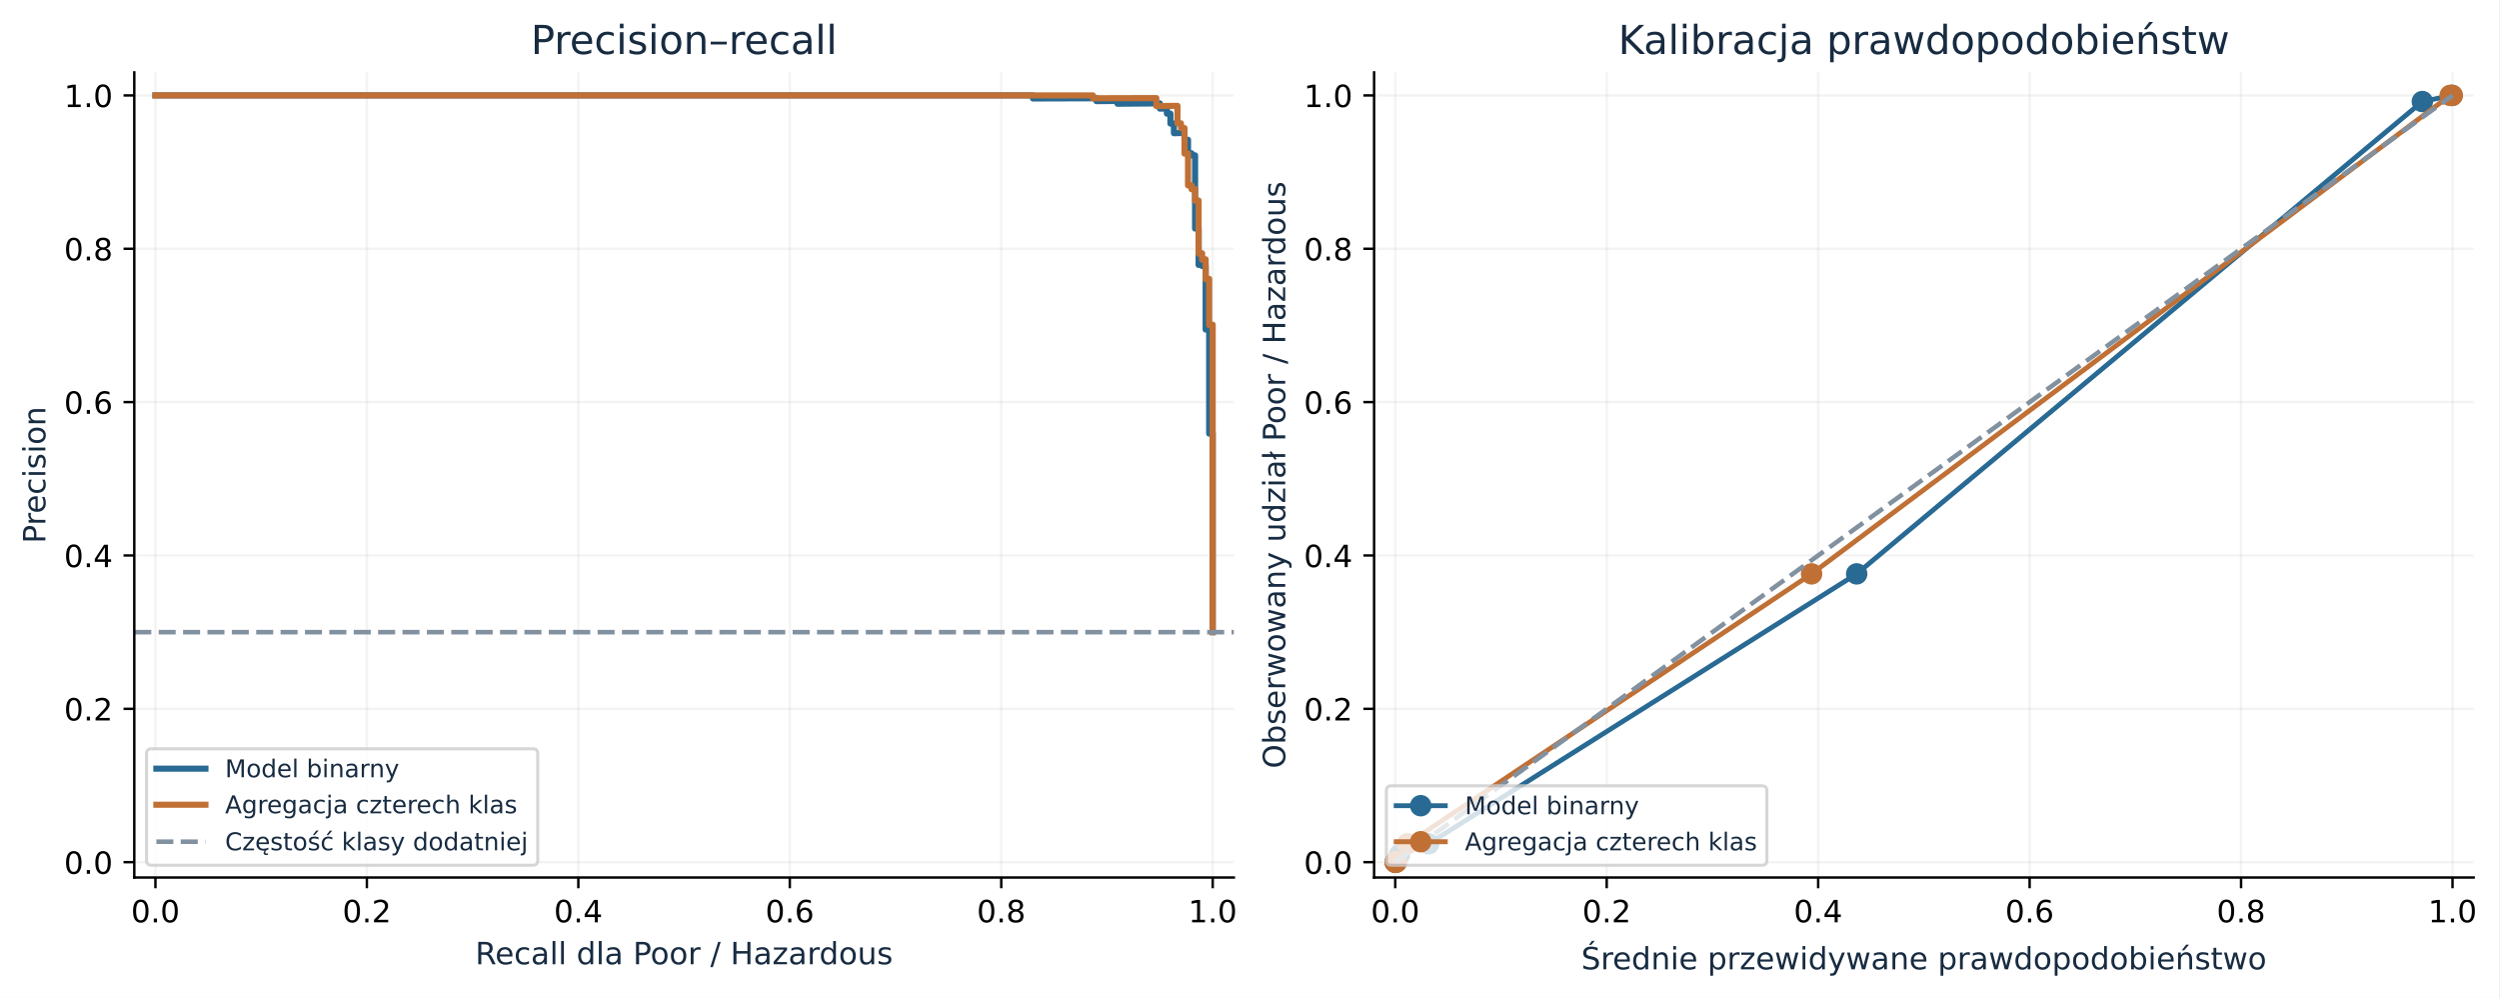
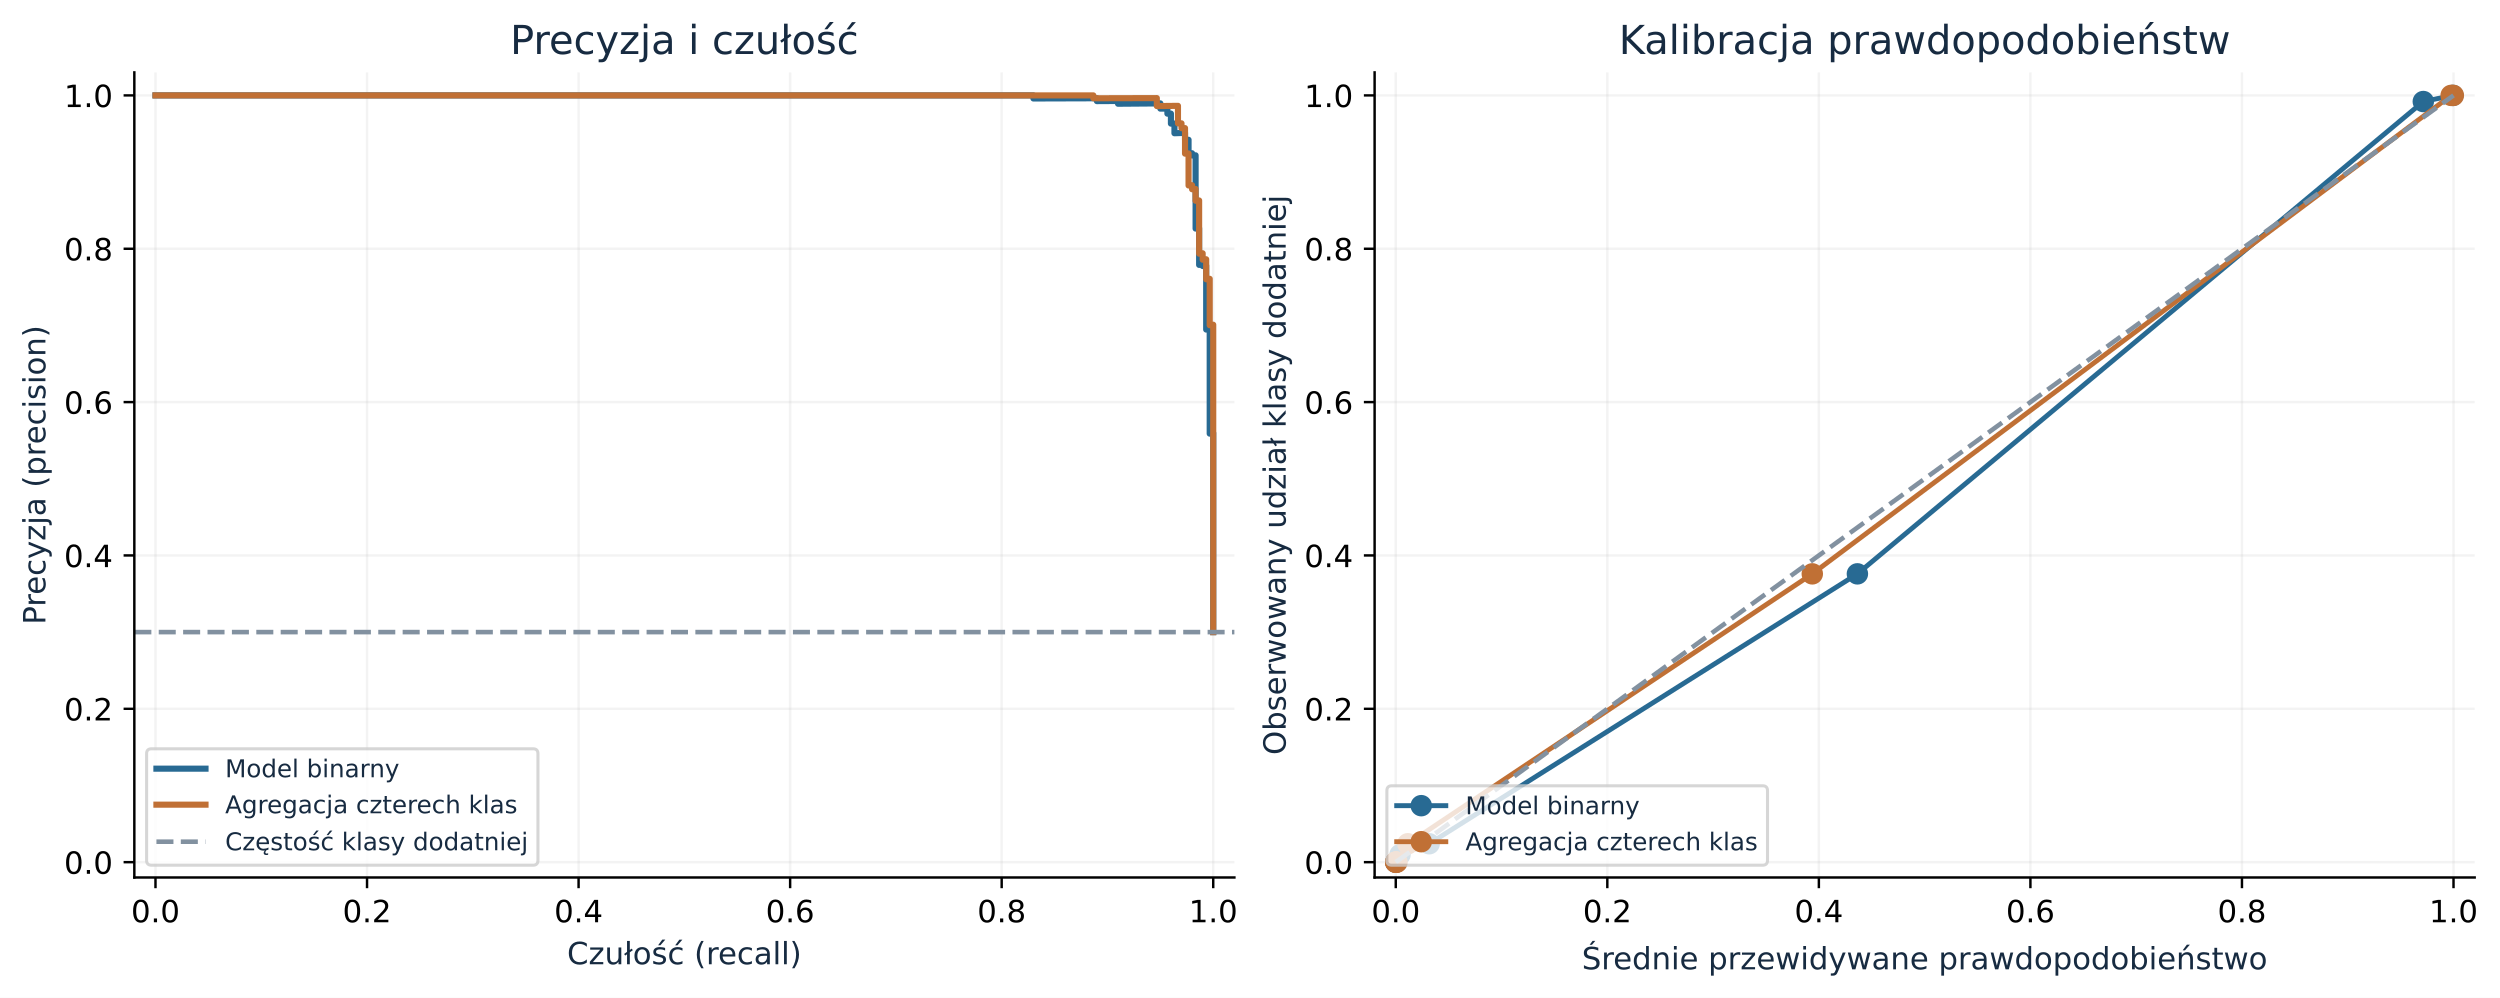
- <svg xmlns="http://www.w3.org/2000/svg" xmlns:xlink="http://www.w3.org/1999/xlink" width="814.773pt" height="325.2pt" viewBox="0 0 814.773 325.2" version="1.1">
+ <svg xmlns="http://www.w3.org/2000/svg" xmlns:xlink="http://www.w3.org/1999/xlink" width="814.8pt" height="325.2pt" viewBox="0 0 814.8 325.2" version="1.1">
  <defs>
    <style type="text/css">*{stroke-linejoin: round; stroke-linecap: butt}</style>
  </defs>
  <g id="figure_1">
    <g id="patch_1">
-       <path d="M 0 325.2 L 814.773 325.2 L 814.773 0 L 0 0 z " style="fill: #ffffff" />
+       <path d="M 0 325.2 L 814.8 325.2 L 814.8 0 L 0 0 z " style="fill: #ffffff" />
    </g>
    <g id="axes_1">
      <g id="patch_2">
-         <path d="M 43.781 285.99 L 402.283 285.99 L 402.283 23.598 L 43.781 23.598 z " style="fill: #ffffff" />
+         <path d="M 43.781 285.99 L 402.311 285.99 L 402.311 23.598 L 43.781 23.598 z " style="fill: #ffffff" />
      </g>
      <g id="matplotlib.axis_1">
        <g id="xtick_1">
          <g id="line2d_1">
-             <path d="M 50.676 285.99 L 50.676 23.598 " clip-path="url(#pbc8a1b3b99)" style="fill: none; stroke: #b0b0b0; stroke-opacity: 0.15; stroke-width: 0.8; stroke-linecap: square" />
+             <path d="M 50.676 285.99 L 50.676 23.598 " clip-path="url(#pfbe9696574)" style="fill: none; stroke: #b0b0b0; stroke-opacity: 0.15; stroke-width: 0.8; stroke-linecap: square" />
          </g>
          <g id="line2d_2">
            <defs>
              <path id="mc331cecd6f" d="M 0 0 L 0 3.5 " style="stroke: #000000; stroke-width: 0.8" />
            </defs>
            <g>
              <use xlink:href="#mc331cecd6f" x="50.676" y="285.99" style="stroke: #000000; stroke-width: 0.8" />
            </g>
          </g>
          <g id="text_1">
-             <text style="font-size: 10px; font-family: 'DejaVu Sans'; text-anchor: middle" x="50.676" y="300.589" transform="rotate(-0 50.67552 300.5886)">0.0</text>
+             <text style="font-size: 10px; font-family: 'DejaVu Sans'; text-anchor: middle" x="50.676" y="300.589" transform="rotate(-0 50.67605 300.5886)">0.0</text>
          </g>
        </g>
        <g id="xtick_2">
          <g id="line2d_3">
-             <path d="M 119.618 285.99 L 119.618 23.598 " clip-path="url(#pbc8a1b3b99)" style="fill: none; stroke: #b0b0b0; stroke-opacity: 0.15; stroke-width: 0.8; stroke-linecap: square" />
+             <path d="M 119.624 285.99 L 119.624 23.598 " clip-path="url(#pfbe9696574)" style="fill: none; stroke: #b0b0b0; stroke-opacity: 0.15; stroke-width: 0.8; stroke-linecap: square" />
          </g>
          <g id="line2d_4">
            <g>
-               <use xlink:href="#mc331cecd6f" x="119.618" y="285.99" style="stroke: #000000; stroke-width: 0.8" />
+               <use xlink:href="#mc331cecd6f" x="119.624" y="285.99" style="stroke: #000000; stroke-width: 0.8" />
            </g>
          </g>
          <g id="text_2">
-             <text style="font-size: 10px; font-family: 'DejaVu Sans'; text-anchor: middle" x="119.618" y="300.589" transform="rotate(-0 119.6183 300.5886)">0.2</text>
+             <text style="font-size: 10px; font-family: 'DejaVu Sans'; text-anchor: middle" x="119.624" y="300.589" transform="rotate(-0 119.6241 300.5886)">0.2</text>
          </g>
        </g>
        <g id="xtick_3">
          <g id="line2d_5">
-             <path d="M 188.561 285.99 L 188.561 23.598 " clip-path="url(#pbc8a1b3b99)" style="fill: none; stroke: #b0b0b0; stroke-opacity: 0.15; stroke-width: 0.8; stroke-linecap: square" />
+             <path d="M 188.572 285.99 L 188.572 23.598 " clip-path="url(#pfbe9696574)" style="fill: none; stroke: #b0b0b0; stroke-opacity: 0.15; stroke-width: 0.8; stroke-linecap: square" />
          </g>
          <g id="line2d_6">
            <g>
-               <use xlink:href="#mc331cecd6f" x="188.561" y="285.99" style="stroke: #000000; stroke-width: 0.8" />
+               <use xlink:href="#mc331cecd6f" x="188.572" y="285.99" style="stroke: #000000; stroke-width: 0.8" />
            </g>
          </g>
          <g id="text_3">
-             <text style="font-size: 10px; font-family: 'DejaVu Sans'; text-anchor: middle" x="188.561" y="300.589" transform="rotate(-0 188.561 300.5886)">0.4</text>
+             <text style="font-size: 10px; font-family: 'DejaVu Sans'; text-anchor: middle" x="188.572" y="300.589" transform="rotate(-0 188.5721 300.5886)">0.4</text>
          </g>
        </g>
        <g id="xtick_4">
          <g id="line2d_7">
-             <path d="M 257.504 285.99 L 257.504 23.598 " clip-path="url(#pbc8a1b3b99)" style="fill: none; stroke: #b0b0b0; stroke-opacity: 0.15; stroke-width: 0.8; stroke-linecap: square" />
+             <path d="M 257.52 285.99 L 257.52 23.598 " clip-path="url(#pfbe9696574)" style="fill: none; stroke: #b0b0b0; stroke-opacity: 0.15; stroke-width: 0.8; stroke-linecap: square" />
          </g>
          <g id="line2d_8">
            <g>
-               <use xlink:href="#mc331cecd6f" x="257.504" y="285.99" style="stroke: #000000; stroke-width: 0.8" />
+               <use xlink:href="#mc331cecd6f" x="257.52" y="285.99" style="stroke: #000000; stroke-width: 0.8" />
            </g>
          </g>
          <g id="text_4">
-             <text style="font-size: 10px; font-family: 'DejaVu Sans'; text-anchor: middle" x="257.504" y="300.589" transform="rotate(-0 257.5037 300.5886)">0.6</text>
+             <text style="font-size: 10px; font-family: 'DejaVu Sans'; text-anchor: middle" x="257.52" y="300.589" transform="rotate(-0 257.5201 300.5886)">0.6</text>
          </g>
        </g>
        <g id="xtick_5">
          <g id="line2d_9">
-             <path d="M 326.446 285.99 L 326.446 23.598 " clip-path="url(#pbc8a1b3b99)" style="fill: none; stroke: #b0b0b0; stroke-opacity: 0.15; stroke-width: 0.8; stroke-linecap: square" />
+             <path d="M 326.468 285.99 L 326.468 23.598 " clip-path="url(#pfbe9696574)" style="fill: none; stroke: #b0b0b0; stroke-opacity: 0.15; stroke-width: 0.8; stroke-linecap: square" />
          </g>
          <g id="line2d_10">
            <g>
-               <use xlink:href="#mc331cecd6f" x="326.446" y="285.99" style="stroke: #000000; stroke-width: 0.8" />
+               <use xlink:href="#mc331cecd6f" x="326.468" y="285.99" style="stroke: #000000; stroke-width: 0.8" />
            </g>
          </g>
          <g id="text_5">
-             <text style="font-size: 10px; font-family: 'DejaVu Sans'; text-anchor: middle" x="326.446" y="300.589" transform="rotate(-0 326.4465 300.5886)">0.8</text>
+             <text style="font-size: 10px; font-family: 'DejaVu Sans'; text-anchor: middle" x="326.468" y="300.589" transform="rotate(-0 326.4682 300.5886)">0.8</text>
          </g>
        </g>
        <g id="xtick_6">
          <g id="line2d_11">
-             <path d="M 395.389 285.99 L 395.389 23.598 " clip-path="url(#pbc8a1b3b99)" style="fill: none; stroke: #b0b0b0; stroke-opacity: 0.15; stroke-width: 0.8; stroke-linecap: square" />
+             <path d="M 395.416 285.99 L 395.416 23.598 " clip-path="url(#pfbe9696574)" style="fill: none; stroke: #b0b0b0; stroke-opacity: 0.15; stroke-width: 0.8; stroke-linecap: square" />
          </g>
          <g id="line2d_12">
            <g>
-               <use xlink:href="#mc331cecd6f" x="395.389" y="285.99" style="stroke: #000000; stroke-width: 0.8" />
+               <use xlink:href="#mc331cecd6f" x="395.416" y="285.99" style="stroke: #000000; stroke-width: 0.8" />
            </g>
          </g>
          <g id="text_6">
-             <text style="font-size: 10px; font-family: 'DejaVu Sans'; text-anchor: middle" x="395.389" y="300.589" transform="rotate(-0 395.3892 300.5886)">1.0</text>
+             <text style="font-size: 10px; font-family: 'DejaVu Sans'; text-anchor: middle" x="395.416" y="300.589" transform="rotate(-0 395.4162 300.5886)">1.0</text>
          </g>
        </g>
        <g id="text_7">
-           <text style="font-size: 10px; font-family: 'DejaVu Sans'; text-anchor: middle; fill: #172b41" x="223.032" y="314.267" transform="rotate(-0 223.0324 314.2667)">Recall dla Poor / Hazardous</text>
+           <text style="font-size: 10px; font-family: 'DejaVu Sans'; text-anchor: middle; fill: #172b41" x="223.046" y="314.267" transform="rotate(-0 223.0461 314.2667)">Czułość (recall)</text>
        </g>
      </g>
      <g id="matplotlib.axis_2">
        <g id="ytick_1">
          <g id="line2d_13">
-             <path d="M 43.781 280.992 L 402.283 280.992 " clip-path="url(#pbc8a1b3b99)" style="fill: none; stroke: #b0b0b0; stroke-opacity: 0.15; stroke-width: 0.8; stroke-linecap: square" />
+             <path d="M 43.781 280.992 L 402.311 280.992 " clip-path="url(#pfbe9696574)" style="fill: none; stroke: #b0b0b0; stroke-opacity: 0.15; stroke-width: 0.8; stroke-linecap: square" />
          </g>
          <g id="line2d_14">
            <defs>
              <path id="m71f53e9055" d="M 0 0 L -3.5 0 " style="stroke: #000000; stroke-width: 0.8" />
            </defs>
            <g>
              <use xlink:href="#m71f53e9055" x="43.781" y="280.992" style="stroke: #000000; stroke-width: 0.8" />
            </g>
          </g>
          <g id="text_8">
            <text style="font-size: 10px; font-family: 'DejaVu Sans'; text-anchor: end" x="36.781" y="284.791" transform="rotate(-0 36.78125 284.7914)">0.0</text>
          </g>
        </g>
        <g id="ytick_2">
          <g id="line2d_15">
-             <path d="M 43.781 231.013 L 402.283 231.013 " clip-path="url(#pbc8a1b3b99)" style="fill: none; stroke: #b0b0b0; stroke-opacity: 0.15; stroke-width: 0.8; stroke-linecap: square" />
+             <path d="M 43.781 231.013 L 402.311 231.013 " clip-path="url(#pfbe9696574)" style="fill: none; stroke: #b0b0b0; stroke-opacity: 0.15; stroke-width: 0.8; stroke-linecap: square" />
          </g>
          <g id="line2d_16">
            <g>
              <use xlink:href="#m71f53e9055" x="43.781" y="231.013" style="stroke: #000000; stroke-width: 0.8" />
            </g>
          </g>
          <g id="text_9">
            <text style="font-size: 10px; font-family: 'DejaVu Sans'; text-anchor: end" x="36.781" y="234.812" transform="rotate(-0 36.78125 234.812)">0.2</text>
          </g>
        </g>
        <g id="ytick_3">
          <g id="line2d_17">
-             <path d="M 43.781 181.033 L 402.283 181.033 " clip-path="url(#pbc8a1b3b99)" style="fill: none; stroke: #b0b0b0; stroke-opacity: 0.15; stroke-width: 0.8; stroke-linecap: square" />
+             <path d="M 43.781 181.033 L 402.311 181.033 " clip-path="url(#pfbe9696574)" style="fill: none; stroke: #b0b0b0; stroke-opacity: 0.15; stroke-width: 0.8; stroke-linecap: square" />
          </g>
          <g id="line2d_18">
            <g>
              <use xlink:href="#m71f53e9055" x="43.781" y="181.033" style="stroke: #000000; stroke-width: 0.8" />
            </g>
          </g>
          <g id="text_10">
            <text style="font-size: 10px; font-family: 'DejaVu Sans'; text-anchor: end" x="36.781" y="184.832" transform="rotate(-0 36.78125 184.8325)">0.4</text>
          </g>
        </g>
        <g id="ytick_4">
          <g id="line2d_19">
-             <path d="M 43.781 131.054 L 402.283 131.054 " clip-path="url(#pbc8a1b3b99)" style="fill: none; stroke: #b0b0b0; stroke-opacity: 0.15; stroke-width: 0.8; stroke-linecap: square" />
+             <path d="M 43.781 131.054 L 402.311 131.054 " clip-path="url(#pfbe9696574)" style="fill: none; stroke: #b0b0b0; stroke-opacity: 0.15; stroke-width: 0.8; stroke-linecap: square" />
          </g>
          <g id="line2d_20">
            <g>
              <use xlink:href="#m71f53e9055" x="43.781" y="131.054" style="stroke: #000000; stroke-width: 0.8" />
            </g>
          </g>
          <g id="text_11">
            <text style="font-size: 10px; font-family: 'DejaVu Sans'; text-anchor: end" x="36.781" y="134.853" transform="rotate(-0 36.78125 134.853)">0.6</text>
          </g>
        </g>
        <g id="ytick_5">
          <g id="line2d_21">
-             <path d="M 43.781 81.074 L 402.283 81.074 " clip-path="url(#pbc8a1b3b99)" style="fill: none; stroke: #b0b0b0; stroke-opacity: 0.15; stroke-width: 0.8; stroke-linecap: square" />
+             <path d="M 43.781 81.074 L 402.311 81.074 " clip-path="url(#pfbe9696574)" style="fill: none; stroke: #b0b0b0; stroke-opacity: 0.15; stroke-width: 0.8; stroke-linecap: square" />
          </g>
          <g id="line2d_22">
            <g>
              <use xlink:href="#m71f53e9055" x="43.781" y="81.074" style="stroke: #000000; stroke-width: 0.8" />
            </g>
          </g>
          <g id="text_12">
            <text style="font-size: 10px; font-family: 'DejaVu Sans'; text-anchor: end" x="36.781" y="84.874" transform="rotate(-0 36.78125 84.87357)">0.8</text>
          </g>
        </g>
        <g id="ytick_6">
          <g id="line2d_23">
-             <path d="M 43.781 31.095 L 402.283 31.095 " clip-path="url(#pbc8a1b3b99)" style="fill: none; stroke: #b0b0b0; stroke-opacity: 0.15; stroke-width: 0.8; stroke-linecap: square" />
+             <path d="M 43.781 31.095 L 402.311 31.095 " clip-path="url(#pfbe9696574)" style="fill: none; stroke: #b0b0b0; stroke-opacity: 0.15; stroke-width: 0.8; stroke-linecap: square" />
          </g>
          <g id="line2d_24">
            <g>
              <use xlink:href="#m71f53e9055" x="43.781" y="31.095" style="stroke: #000000; stroke-width: 0.8" />
            </g>
          </g>
          <g id="text_13">
            <text style="font-size: 10px; font-family: 'DejaVu Sans'; text-anchor: end" x="36.781" y="34.894" transform="rotate(-0 36.78125 34.89411)">1.0</text>
          </g>
        </g>
        <g id="text_14">
-           <text style="font-size: 10px; font-family: 'DejaVu Sans'; text-anchor: middle; fill: #172b41" x="14.798" y="154.794" transform="rotate(-90 14.79844 154.7941)">Precision</text>
+           <text style="font-size: 10px; font-family: 'DejaVu Sans'; text-anchor: middle; fill: #172b41" x="14.798" y="154.794" transform="rotate(-90 14.79844 154.7941)">Precyzja (precision)</text>
        </g>
      </g>
      <g id="line2d_25">
-         <path d="M 395.389 206.023 L 395.389 141.124 L 394.24 141.33 L 394.24 107.226 L 393.091 107.404 L 393.091 86.555 L 391.942 86.7 L 391.942 86.19 L 390.793 86.335 L 390.793 74.373 L 389.644 74.494 L 389.644 50.618 L 388.495 50.679 L 388.495 49.955 L 387.346 50.015 L 387.346 45.558 L 386.197 45.605 L 386.197 43.305 L 382.75 43.425 L 382.75 40.258 L 381.601 40.288 L 381.601 37.025 L 380.452 37.045 L 380.452 35.374 L 378.154 35.403 L 378.154 33.698 L 364.365 33.811 L 364.365 32.912 L 357.471 32.953 L 357.471 32.027 L 336.788 32.094 L 336.788 31.095 L 50.676 31.095 L 50.676 31.095 " clip-path="url(#pbc8a1b3b99)" style="fill: none; stroke: #286a93; stroke-width: 2; stroke-linecap: square" />
+         <path d="M 395.416 206.023 L 395.416 141.124 L 394.267 141.33 L 394.267 107.226 L 393.118 107.404 L 393.118 86.555 L 391.969 86.7 L 391.969 86.19 L 390.82 86.335 L 390.82 74.373 L 389.671 74.494 L 389.671 50.618 L 388.521 50.679 L 388.521 49.955 L 387.372 50.015 L 387.372 45.558 L 386.223 45.605 L 386.223 43.305 L 382.776 43.425 L 382.776 40.258 L 381.627 40.288 L 381.627 37.025 L 380.477 37.045 L 380.477 35.374 L 378.179 35.403 L 378.179 33.698 L 364.39 33.811 L 364.39 32.912 L 357.495 32.953 L 357.495 32.027 L 336.81 32.094 L 336.81 31.095 L 50.676 31.095 L 50.676 31.095 " clip-path="url(#pfbe9696574)" style="fill: none; stroke: #286a93; stroke-width: 2; stroke-linecap: square" />
      </g>
      <g id="line2d_26">
-         <path d="M 395.389 206.023 L 395.389 105.831 L 394.24 106.006 L 394.24 90.867 L 393.091 91.019 L 393.091 84.503 L 391.942 84.644 L 391.942 82.544 L 390.793 82.682 L 390.793 65.337 L 389.644 65.438 L 389.644 61.588 L 388.495 61.679 L 388.495 60.362 L 387.346 60.45 L 387.346 50.015 L 386.197 50.074 L 386.197 41.746 L 385.048 41.781 L 385.048 40.197 L 383.899 40.227 L 383.899 34.495 L 377.004 34.566 L 377.004 31.972 L 356.322 32.031 L 356.322 31.095 L 50.676 31.095 L 50.676 31.095 " clip-path="url(#pbc8a1b3b99)" style="fill: none; stroke: #c07035; stroke-width: 2; stroke-linecap: square" />
+         <path d="M 395.416 206.023 L 395.416 105.831 L 394.267 106.006 L 394.267 90.867 L 393.118 91.019 L 393.118 84.503 L 391.969 84.644 L 391.969 82.544 L 390.82 82.682 L 390.82 65.337 L 389.671 65.438 L 389.671 61.588 L 388.521 61.679 L 388.521 60.362 L 387.372 60.45 L 387.372 50.015 L 386.223 50.074 L 386.223 41.746 L 385.074 41.781 L 385.074 40.197 L 383.925 40.227 L 383.925 34.495 L 377.03 34.566 L 377.03 31.972 L 356.346 32.031 L 356.346 31.095 L 50.676 31.095 L 50.676 31.095 " clip-path="url(#pfbe9696574)" style="fill: none; stroke: #c07035; stroke-width: 2; stroke-linecap: square" />
      </g>
      <g id="line2d_27">
-         <path d="M 43.781 206.023 L 402.283 206.023 " clip-path="url(#pbc8a1b3b99)" style="fill: none; stroke-dasharray: 5.55,2.4; stroke-dashoffset: 0; stroke: #8291a0; stroke-width: 1.5" />
+         <path d="M 43.781 206.023 L 402.311 206.023 " clip-path="url(#pfbe9696574)" style="fill: none; stroke-dasharray: 5.55,2.4; stroke-dashoffset: 0; stroke: #8291a0; stroke-width: 1.5" />
      </g>
      <g id="patch_3">
        <path d="M 43.781 285.99 L 43.781 23.598 " style="fill: none; stroke: #000000; stroke-width: 0.8; stroke-linejoin: miter; stroke-linecap: square" />
      </g>
      <g id="patch_4">
-         <path d="M 43.781 285.99 L 402.283 285.99 " style="fill: none; stroke: #000000; stroke-width: 0.8; stroke-linejoin: miter; stroke-linecap: square" />
+         <path d="M 43.781 285.99 L 402.311 285.99 " style="fill: none; stroke: #000000; stroke-width: 0.8; stroke-linejoin: miter; stroke-linecap: square" />
      </g>
      <g id="text_15">
-         <text style="font-size: 13px; font-family: 'DejaVu Sans'; text-anchor: middle; fill: #172b41" x="223.032" y="17.598" transform="rotate(-0 223.0324 17.59797)">Precision–recall</text>
+         <text style="font-size: 13px; font-family: 'DejaVu Sans'; text-anchor: middle; fill: #172b41" x="223.046" y="17.598" transform="rotate(-0 223.0461 17.59797)">Precyzja i czułość</text>
      </g>
      <g id="legend_1">
        <g id="patch_5">
          <path d="M 49.381 281.99 L 173.727 281.99 Q 175.327 281.99 175.327 280.39 L 175.327 245.643 Q 175.327 244.043 173.727 244.043 L 49.381 244.043 Q 47.781 244.043 47.781 245.643 L 47.781 280.39 Q 47.781 281.99 49.381 281.99 z " style="fill: #ffffff; opacity: 0.8; stroke: #cccccc; stroke-linejoin: miter" />
        </g>
        <g id="line2d_28">
          <path d="M 50.981 250.521 L 58.981 250.521 L 66.981 250.521 " style="fill: none; stroke: #286a93; stroke-width: 2; stroke-linecap: square" />
        </g>
        <g id="text_16">
          <text style="font-size: 8px; font-family: 'DejaVu Sans'; text-anchor: start; fill: #172b41" x="73.381" y="253.321" transform="rotate(-0 73.38125 253.3214)">Model binarny</text>
        </g>
        <g id="line2d_29">
          <path d="M 50.981 262.264 L 58.981 262.264 L 66.981 262.264 " style="fill: none; stroke: #c07035; stroke-width: 2; stroke-linecap: square" />
        </g>
        <g id="text_17">
          <text style="font-size: 8px; font-family: 'DejaVu Sans'; text-anchor: start; fill: #172b41" x="73.381" y="265.064" transform="rotate(-0 73.38125 265.0639)">Agregacja czterech klas</text>
        </g>
        <g id="line2d_30">
          <path d="M 50.981 274.326 L 58.981 274.326 L 66.981 274.326 " style="fill: none; stroke-dasharray: 5.55,2.4; stroke-dashoffset: 0; stroke: #8291a0; stroke-width: 1.5" />
        </g>
        <g id="text_18">
          <text style="font-size: 8px; font-family: 'DejaVu Sans'; text-anchor: start; fill: #172b41" x="73.381" y="277.126" transform="rotate(-0 73.38125 277.1264)">Częstość klasy dodatniej</text>
        </g>
      </g>
    </g>
    <g id="axes_2">
      <g id="patch_6">
-         <path d="M 448.013 285.99 L 806.515 285.99 L 806.515 23.598 L 448.013 23.598 z " style="fill: #ffffff" />
+         <path d="M 448.013 285.99 L 806.543 285.99 L 806.543 23.598 L 448.013 23.598 z " style="fill: #ffffff" />
      </g>
      <g id="matplotlib.axis_3">
        <g id="xtick_7">
          <g id="line2d_31">
-             <path d="M 454.907 285.99 L 454.907 23.598 " clip-path="url(#p39a7303593)" style="fill: none; stroke: #b0b0b0; stroke-opacity: 0.15; stroke-width: 0.8; stroke-linecap: square" />
+             <path d="M 454.908 285.99 L 454.908 23.598 " clip-path="url(#p4b2fb89b44)" style="fill: none; stroke: #b0b0b0; stroke-opacity: 0.15; stroke-width: 0.8; stroke-linecap: square" />
          </g>
          <g id="line2d_32">
            <g>
-               <use xlink:href="#mc331cecd6f" x="454.907" y="285.99" style="stroke: #000000; stroke-width: 0.8" />
+               <use xlink:href="#mc331cecd6f" x="454.908" y="285.99" style="stroke: #000000; stroke-width: 0.8" />
            </g>
          </g>
          <g id="text_19">
-             <text style="font-size: 10px; font-family: 'DejaVu Sans'; text-anchor: middle" x="454.907" y="300.589" transform="rotate(-0 454.9073 300.5886)">0.0</text>
+             <text style="font-size: 10px; font-family: 'DejaVu Sans'; text-anchor: middle" x="454.908" y="300.589" transform="rotate(-0 454.9078 300.5886)">0.0</text>
          </g>
        </g>
        <g id="xtick_8">
          <g id="line2d_33">
-             <path d="M 523.85 285.99 L 523.85 23.598 " clip-path="url(#p39a7303593)" style="fill: none; stroke: #b0b0b0; stroke-opacity: 0.15; stroke-width: 0.8; stroke-linecap: square" />
+             <path d="M 523.856 285.99 L 523.856 23.598 " clip-path="url(#p4b2fb89b44)" style="fill: none; stroke: #b0b0b0; stroke-opacity: 0.15; stroke-width: 0.8; stroke-linecap: square" />
          </g>
          <g id="line2d_34">
            <g>
-               <use xlink:href="#mc331cecd6f" x="523.85" y="285.99" style="stroke: #000000; stroke-width: 0.8" />
+               <use xlink:href="#mc331cecd6f" x="523.856" y="285.99" style="stroke: #000000; stroke-width: 0.8" />
            </g>
          </g>
          <g id="text_20">
-             <text style="font-size: 10px; font-family: 'DejaVu Sans'; text-anchor: middle" x="523.85" y="300.589" transform="rotate(-0 523.85 300.5886)">0.2</text>
+             <text style="font-size: 10px; font-family: 'DejaVu Sans'; text-anchor: middle" x="523.856" y="300.589" transform="rotate(-0 523.8558 300.5886)">0.2</text>
          </g>
        </g>
        <g id="xtick_9">
          <g id="line2d_35">
-             <path d="M 592.793 285.99 L 592.793 23.598 " clip-path="url(#p39a7303593)" style="fill: none; stroke: #b0b0b0; stroke-opacity: 0.15; stroke-width: 0.8; stroke-linecap: square" />
+             <path d="M 592.804 285.99 L 592.804 23.598 " clip-path="url(#p4b2fb89b44)" style="fill: none; stroke: #b0b0b0; stroke-opacity: 0.15; stroke-width: 0.8; stroke-linecap: square" />
          </g>
          <g id="line2d_36">
            <g>
-               <use xlink:href="#mc331cecd6f" x="592.793" y="285.99" style="stroke: #000000; stroke-width: 0.8" />
+               <use xlink:href="#mc331cecd6f" x="592.804" y="285.99" style="stroke: #000000; stroke-width: 0.8" />
            </g>
          </g>
          <g id="text_21">
-             <text style="font-size: 10px; font-family: 'DejaVu Sans'; text-anchor: middle" x="592.793" y="300.589" transform="rotate(-0 592.7927 300.5886)">0.4</text>
+             <text style="font-size: 10px; font-family: 'DejaVu Sans'; text-anchor: middle" x="592.804" y="300.589" transform="rotate(-0 592.8039 300.5886)">0.4</text>
          </g>
        </g>
        <g id="xtick_10">
          <g id="line2d_37">
-             <path d="M 661.735 285.99 L 661.735 23.598 " clip-path="url(#p39a7303593)" style="fill: none; stroke: #b0b0b0; stroke-opacity: 0.15; stroke-width: 0.8; stroke-linecap: square" />
+             <path d="M 661.752 285.99 L 661.752 23.598 " clip-path="url(#p4b2fb89b44)" style="fill: none; stroke: #b0b0b0; stroke-opacity: 0.15; stroke-width: 0.8; stroke-linecap: square" />
          </g>
          <g id="line2d_38">
            <g>
-               <use xlink:href="#mc331cecd6f" x="661.735" y="285.99" style="stroke: #000000; stroke-width: 0.8" />
+               <use xlink:href="#mc331cecd6f" x="661.752" y="285.99" style="stroke: #000000; stroke-width: 0.8" />
            </g>
          </g>
          <g id="text_22">
-             <text style="font-size: 10px; font-family: 'DejaVu Sans'; text-anchor: middle" x="661.735" y="300.589" transform="rotate(-0 661.7355 300.5886)">0.6</text>
+             <text style="font-size: 10px; font-family: 'DejaVu Sans'; text-anchor: middle" x="661.752" y="300.589" transform="rotate(-0 661.7519 300.5886)">0.6</text>
          </g>
        </g>
        <g id="xtick_11">
          <g id="line2d_39">
-             <path d="M 730.678 285.99 L 730.678 23.598 " clip-path="url(#p39a7303593)" style="fill: none; stroke: #b0b0b0; stroke-opacity: 0.15; stroke-width: 0.8; stroke-linecap: square" />
+             <path d="M 730.7 285.99 L 730.7 23.598 " clip-path="url(#p4b2fb89b44)" style="fill: none; stroke: #b0b0b0; stroke-opacity: 0.15; stroke-width: 0.8; stroke-linecap: square" />
          </g>
          <g id="line2d_40">
            <g>
-               <use xlink:href="#mc331cecd6f" x="730.678" y="285.99" style="stroke: #000000; stroke-width: 0.8" />
+               <use xlink:href="#mc331cecd6f" x="730.7" y="285.99" style="stroke: #000000; stroke-width: 0.8" />
            </g>
          </g>
          <g id="text_23">
-             <text style="font-size: 10px; font-family: 'DejaVu Sans'; text-anchor: middle" x="730.678" y="300.589" transform="rotate(-0 730.6782 300.5886)">0.8</text>
+             <text style="font-size: 10px; font-family: 'DejaVu Sans'; text-anchor: middle" x="730.7" y="300.589" transform="rotate(-0 730.6999 300.5886)">0.8</text>
          </g>
        </g>
        <g id="xtick_12">
          <g id="line2d_41">
-             <path d="M 799.621 285.99 L 799.621 23.598 " clip-path="url(#p39a7303593)" style="fill: none; stroke: #b0b0b0; stroke-opacity: 0.15; stroke-width: 0.8; stroke-linecap: square" />
+             <path d="M 799.648 285.99 L 799.648 23.598 " clip-path="url(#p4b2fb89b44)" style="fill: none; stroke: #b0b0b0; stroke-opacity: 0.15; stroke-width: 0.8; stroke-linecap: square" />
          </g>
          <g id="line2d_42">
            <g>
-               <use xlink:href="#mc331cecd6f" x="799.621" y="285.99" style="stroke: #000000; stroke-width: 0.8" />
+               <use xlink:href="#mc331cecd6f" x="799.648" y="285.99" style="stroke: #000000; stroke-width: 0.8" />
            </g>
          </g>
          <g id="text_24">
-             <text style="font-size: 10px; font-family: 'DejaVu Sans'; text-anchor: middle" x="799.621" y="300.589" transform="rotate(-0 799.621 300.5886)">1.0</text>
+             <text style="font-size: 10px; font-family: 'DejaVu Sans'; text-anchor: middle" x="799.648" y="300.589" transform="rotate(-0 799.648 300.5886)">1.0</text>
          </g>
        </g>
        <g id="text_25">
-           <text style="font-size: 10px; font-family: 'DejaVu Sans'; text-anchor: middle; fill: #172b41" x="627.264" y="315.92" transform="rotate(-0 627.2641 315.9198)">Średnie przewidywane prawdopodobieństwo</text>
+           <text style="font-size: 10px; font-family: 'DejaVu Sans'; text-anchor: middle; fill: #172b41" x="627.278" y="315.92" transform="rotate(-0 627.2779 315.9198)">Średnie przewidywane prawdopodobieństwo</text>
        </g>
      </g>
      <g id="matplotlib.axis_4">
        <g id="ytick_7">
          <g id="line2d_43">
-             <path d="M 448.013 280.992 L 806.515 280.992 " clip-path="url(#p39a7303593)" style="fill: none; stroke: #b0b0b0; stroke-opacity: 0.15; stroke-width: 0.8; stroke-linecap: square" />
+             <path d="M 448.013 280.992 L 806.543 280.992 " clip-path="url(#p4b2fb89b44)" style="fill: none; stroke: #b0b0b0; stroke-opacity: 0.15; stroke-width: 0.8; stroke-linecap: square" />
          </g>
          <g id="line2d_44">
            <g>
              <use xlink:href="#m71f53e9055" x="448.013" y="280.992" style="stroke: #000000; stroke-width: 0.8" />
            </g>
          </g>
          <g id="text_26">
            <text style="font-size: 10px; font-family: 'DejaVu Sans'; text-anchor: end" x="441.013" y="284.791" transform="rotate(-0 441.013 284.7914)">0.0</text>
          </g>
        </g>
        <g id="ytick_8">
          <g id="line2d_45">
-             <path d="M 448.013 231.013 L 806.515 231.013 " clip-path="url(#p39a7303593)" style="fill: none; stroke: #b0b0b0; stroke-opacity: 0.15; stroke-width: 0.8; stroke-linecap: square" />
+             <path d="M 448.013 231.013 L 806.543 231.013 " clip-path="url(#p4b2fb89b44)" style="fill: none; stroke: #b0b0b0; stroke-opacity: 0.15; stroke-width: 0.8; stroke-linecap: square" />
          </g>
          <g id="line2d_46">
            <g>
              <use xlink:href="#m71f53e9055" x="448.013" y="231.013" style="stroke: #000000; stroke-width: 0.8" />
            </g>
          </g>
          <g id="text_27">
            <text style="font-size: 10px; font-family: 'DejaVu Sans'; text-anchor: end" x="441.013" y="234.812" transform="rotate(-0 441.013 234.812)">0.2</text>
          </g>
        </g>
        <g id="ytick_9">
          <g id="line2d_47">
-             <path d="M 448.013 181.033 L 806.515 181.033 " clip-path="url(#p39a7303593)" style="fill: none; stroke: #b0b0b0; stroke-opacity: 0.15; stroke-width: 0.8; stroke-linecap: square" />
+             <path d="M 448.013 181.033 L 806.543 181.033 " clip-path="url(#p4b2fb89b44)" style="fill: none; stroke: #b0b0b0; stroke-opacity: 0.15; stroke-width: 0.8; stroke-linecap: square" />
          </g>
          <g id="line2d_48">
            <g>
              <use xlink:href="#m71f53e9055" x="448.013" y="181.033" style="stroke: #000000; stroke-width: 0.8" />
            </g>
          </g>
          <g id="text_28">
            <text style="font-size: 10px; font-family: 'DejaVu Sans'; text-anchor: end" x="441.013" y="184.832" transform="rotate(-0 441.013 184.8325)">0.4</text>
          </g>
        </g>
        <g id="ytick_10">
          <g id="line2d_49">
-             <path d="M 448.013 131.054 L 806.515 131.054 " clip-path="url(#p39a7303593)" style="fill: none; stroke: #b0b0b0; stroke-opacity: 0.15; stroke-width: 0.8; stroke-linecap: square" />
+             <path d="M 448.013 131.054 L 806.543 131.054 " clip-path="url(#p4b2fb89b44)" style="fill: none; stroke: #b0b0b0; stroke-opacity: 0.15; stroke-width: 0.8; stroke-linecap: square" />
          </g>
          <g id="line2d_50">
            <g>
              <use xlink:href="#m71f53e9055" x="448.013" y="131.054" style="stroke: #000000; stroke-width: 0.8" />
            </g>
          </g>
          <g id="text_29">
            <text style="font-size: 10px; font-family: 'DejaVu Sans'; text-anchor: end" x="441.013" y="134.853" transform="rotate(-0 441.013 134.853)">0.6</text>
          </g>
        </g>
        <g id="ytick_11">
          <g id="line2d_51">
-             <path d="M 448.013 81.074 L 806.515 81.074 " clip-path="url(#p39a7303593)" style="fill: none; stroke: #b0b0b0; stroke-opacity: 0.15; stroke-width: 0.8; stroke-linecap: square" />
+             <path d="M 448.013 81.074 L 806.543 81.074 " clip-path="url(#p4b2fb89b44)" style="fill: none; stroke: #b0b0b0; stroke-opacity: 0.15; stroke-width: 0.8; stroke-linecap: square" />
          </g>
          <g id="line2d_52">
            <g>
              <use xlink:href="#m71f53e9055" x="448.013" y="81.074" style="stroke: #000000; stroke-width: 0.8" />
            </g>
          </g>
          <g id="text_30">
            <text style="font-size: 10px; font-family: 'DejaVu Sans'; text-anchor: end" x="441.013" y="84.874" transform="rotate(-0 441.013 84.87357)">0.8</text>
          </g>
        </g>
        <g id="ytick_12">
          <g id="line2d_53">
-             <path d="M 448.013 31.095 L 806.515 31.095 " clip-path="url(#p39a7303593)" style="fill: none; stroke: #b0b0b0; stroke-opacity: 0.15; stroke-width: 0.8; stroke-linecap: square" />
+             <path d="M 448.013 31.095 L 806.543 31.095 " clip-path="url(#p4b2fb89b44)" style="fill: none; stroke: #b0b0b0; stroke-opacity: 0.15; stroke-width: 0.8; stroke-linecap: square" />
          </g>
          <g id="line2d_54">
            <g>
              <use xlink:href="#m71f53e9055" x="448.013" y="31.095" style="stroke: #000000; stroke-width: 0.8" />
            </g>
          </g>
          <g id="text_31">
            <text style="font-size: 10px; font-family: 'DejaVu Sans'; text-anchor: end" x="441.013" y="34.894" transform="rotate(-0 441.013 34.89411)">1.0</text>
          </g>
        </g>
        <g id="text_32">
-           <text style="font-size: 10px; font-family: 'DejaVu Sans'; text-anchor: middle; fill: #172b41" x="419.03" y="154.794" transform="rotate(-90 419.0302 154.7941)">Obserwowany udział Poor / Hazardous</text>
+           <text style="font-size: 10px; font-family: 'DejaVu Sans'; text-anchor: middle; fill: #172b41" x="419.03" y="154.794" transform="rotate(-90 419.0302 154.7941)">Obserwowany udział klasy dodatniej</text>
        </g>
      </g>
      <g id="line2d_55">
-         <path d="M 454.907 280.992 L 456.294 278.542 L 465.796 274.995 L 605.35 187.031 L 789.779 33.094 L 799.402 31.095 " clip-path="url(#p39a7303593)" style="fill: none; stroke: #286a93; stroke-width: 1.6; stroke-linecap: square" />
+         <path d="M 454.908 280.992 L 456.295 278.542 L 465.798 274.995 L 605.362 187.031 L 789.805 33.094 L 799.429 31.095 " clip-path="url(#p4b2fb89b44)" style="fill: none; stroke: #286a93; stroke-width: 1.6; stroke-linecap: square" />
        <defs>
          <path id="mad40f66fba" d="M 0 3 C 0.796 3 1.559 2.684 2.121 2.121 C 2.684 1.559 3 0.796 3 0 C 3 -0.796 2.684 -1.559 2.121 -2.121 C 1.559 -2.684 0.796 -3 0 -3 C -0.796 -3 -1.559 -2.684 -2.121 -2.121 C -2.684 -1.559 -3 -0.796 -3 0 C -3 0.796 -2.684 1.559 -2.121 2.121 C -1.559 2.684 -0.796 3 0 3 z " style="stroke: #286a93" />
        </defs>
-         <g clip-path="url(#p39a7303593)">
-           <use xlink:href="#mad40f66fba" x="454.907" y="280.992" style="fill: #286a93; stroke: #286a93" />
-           <use xlink:href="#mad40f66fba" x="456.294" y="278.542" style="fill: #286a93; stroke: #286a93" />
-           <use xlink:href="#mad40f66fba" x="465.796" y="274.995" style="fill: #286a93; stroke: #286a93" />
-           <use xlink:href="#mad40f66fba" x="605.35" y="187.031" style="fill: #286a93; stroke: #286a93" />
-           <use xlink:href="#mad40f66fba" x="789.779" y="33.094" style="fill: #286a93; stroke: #286a93" />
-           <use xlink:href="#mad40f66fba" x="799.402" y="31.095" style="fill: #286a93; stroke: #286a93" />
+         <g clip-path="url(#p4b2fb89b44)">
+           <use xlink:href="#mad40f66fba" x="454.908" y="280.992" style="fill: #286a93; stroke: #286a93" />
+           <use xlink:href="#mad40f66fba" x="456.295" y="278.542" style="fill: #286a93; stroke: #286a93" />
+           <use xlink:href="#mad40f66fba" x="465.798" y="274.995" style="fill: #286a93; stroke: #286a93" />
+           <use xlink:href="#mad40f66fba" x="605.362" y="187.031" style="fill: #286a93; stroke: #286a93" />
+           <use xlink:href="#mad40f66fba" x="789.805" y="33.094" style="fill: #286a93; stroke: #286a93" />
+           <use xlink:href="#mad40f66fba" x="799.429" y="31.095" style="fill: #286a93; stroke: #286a93" />
        </g>
      </g>
      <g id="line2d_56">
-         <path d="M 454.908 280.992 L 454.908 280.992 L 454.911 280.992 L 455.298 280.992 L 458.855 274.995 L 590.65 187.031 L 798.85 31.095 L 799.561 31.095 " clip-path="url(#p39a7303593)" style="fill: none; stroke: #c07035; stroke-width: 1.6; stroke-linecap: square" />
+         <path d="M 454.908 280.992 L 454.909 280.992 L 454.911 280.992 L 455.299 280.992 L 458.856 274.995 L 590.661 187.031 L 798.877 31.095 L 799.588 31.095 " clip-path="url(#p4b2fb89b44)" style="fill: none; stroke: #c07035; stroke-width: 1.6; stroke-linecap: square" />
        <defs>
          <path id="m2215adffb4" d="M 0 3 C 0.796 3 1.559 2.684 2.121 2.121 C 2.684 1.559 3 0.796 3 0 C 3 -0.796 2.684 -1.559 2.121 -2.121 C 1.559 -2.684 0.796 -3 0 -3 C -0.796 -3 -1.559 -2.684 -2.121 -2.121 C -2.684 -1.559 -3 -0.796 -3 0 C -3 0.796 -2.684 1.559 -2.121 2.121 C -1.559 2.684 -0.796 3 0 3 z " style="stroke: #c07035" />
        </defs>
-         <g clip-path="url(#p39a7303593)">
+         <g clip-path="url(#p4b2fb89b44)">
          <use xlink:href="#m2215adffb4" x="454.908" y="280.992" style="fill: #c07035; stroke: #c07035" />
-           <use xlink:href="#m2215adffb4" x="454.908" y="280.992" style="fill: #c07035; stroke: #c07035" />
+           <use xlink:href="#m2215adffb4" x="454.909" y="280.992" style="fill: #c07035; stroke: #c07035" />
          <use xlink:href="#m2215adffb4" x="454.911" y="280.992" style="fill: #c07035; stroke: #c07035" />
-           <use xlink:href="#m2215adffb4" x="455.298" y="280.992" style="fill: #c07035; stroke: #c07035" />
-           <use xlink:href="#m2215adffb4" x="458.855" y="274.995" style="fill: #c07035; stroke: #c07035" />
-           <use xlink:href="#m2215adffb4" x="590.65" y="187.031" style="fill: #c07035; stroke: #c07035" />
-           <use xlink:href="#m2215adffb4" x="798.85" y="31.095" style="fill: #c07035; stroke: #c07035" />
-           <use xlink:href="#m2215adffb4" x="799.561" y="31.095" style="fill: #c07035; stroke: #c07035" />
+           <use xlink:href="#m2215adffb4" x="455.299" y="280.992" style="fill: #c07035; stroke: #c07035" />
+           <use xlink:href="#m2215adffb4" x="458.856" y="274.995" style="fill: #c07035; stroke: #c07035" />
+           <use xlink:href="#m2215adffb4" x="590.661" y="187.031" style="fill: #c07035; stroke: #c07035" />
+           <use xlink:href="#m2215adffb4" x="798.877" y="31.095" style="fill: #c07035; stroke: #c07035" />
+           <use xlink:href="#m2215adffb4" x="799.588" y="31.095" style="fill: #c07035; stroke: #c07035" />
        </g>
      </g>
      <g id="line2d_57">
-         <path d="M 454.907 280.992 L 799.621 31.095 " clip-path="url(#p39a7303593)" style="fill: none; stroke-dasharray: 5.55,2.4; stroke-dashoffset: 0; stroke: #8291a0; stroke-width: 1.5" />
+         <path d="M 454.908 280.992 L 799.648 31.095 " clip-path="url(#p4b2fb89b44)" style="fill: none; stroke-dasharray: 5.55,2.4; stroke-dashoffset: 0; stroke: #8291a0; stroke-width: 1.5" />
      </g>
      <g id="patch_7">
        <path d="M 448.013 285.99 L 448.013 23.598 " style="fill: none; stroke: #000000; stroke-width: 0.8; stroke-linejoin: miter; stroke-linecap: square" />
      </g>
      <g id="patch_8">
-         <path d="M 448.013 285.99 L 806.515 285.99 " style="fill: none; stroke: #000000; stroke-width: 0.8; stroke-linejoin: miter; stroke-linecap: square" />
+         <path d="M 448.013 285.99 L 806.543 285.99 " style="fill: none; stroke: #000000; stroke-width: 0.8; stroke-linejoin: miter; stroke-linecap: square" />
      </g>
      <g id="text_33">
-         <text style="font-size: 13px; font-family: 'DejaVu Sans'; text-anchor: middle; fill: #172b41" x="627.264" y="17.598" transform="rotate(-0 627.2641 17.59797)">Kalibracja prawdopodobieństw</text>
+         <text style="font-size: 13px; font-family: 'DejaVu Sans'; text-anchor: middle; fill: #172b41" x="627.278" y="17.598" transform="rotate(-0 627.2779 17.59797)">Kalibracja prawdopodobieństw</text>
      </g>
      <g id="legend_2">
        <g id="patch_9">
          <path d="M 453.613 281.99 L 574.467 281.99 Q 576.067 281.99 576.067 280.39 L 576.067 257.705 Q 576.067 256.105 574.467 256.105 L 453.613 256.105 Q 452.013 256.105 452.013 257.705 L 452.013 280.39 Q 452.013 281.99 453.613 281.99 z " style="fill: #ffffff; opacity: 0.8; stroke: #cccccc; stroke-linejoin: miter" />
        </g>
        <g id="line2d_58">
          <path d="M 455.213 262.584 L 463.213 262.584 L 471.213 262.584 " style="fill: none; stroke: #286a93; stroke-width: 1.6; stroke-linecap: square" />
          <g>
            <use xlink:href="#mad40f66fba" x="463.213" y="262.584" style="fill: #286a93; stroke: #286a93" />
          </g>
        </g>
        <g id="text_34">
          <text style="font-size: 8px; font-family: 'DejaVu Sans'; text-anchor: start; fill: #172b41" x="477.613" y="265.384" transform="rotate(-0 477.613 265.3839)">Model binarny</text>
        </g>
        <g id="line2d_59">
          <path d="M 455.213 274.326 L 463.213 274.326 L 471.213 274.326 " style="fill: none; stroke: #c07035; stroke-width: 1.6; stroke-linecap: square" />
          <g>
            <use xlink:href="#m2215adffb4" x="463.213" y="274.326" style="fill: #c07035; stroke: #c07035" />
          </g>
        </g>
        <g id="text_35">
          <text style="font-size: 8px; font-family: 'DejaVu Sans'; text-anchor: start; fill: #172b41" x="477.613" y="277.126" transform="rotate(-0 477.613 277.1264)">Agregacja czterech klas</text>
        </g>
      </g>
    </g>
  </g>
  <defs>
-     <clipPath id="pbc8a1b3b99">
-       <rect x="43.781" y="23.598" width="358.502" height="262.392" />
+     <clipPath id="pfbe9696574">
+       <rect x="43.781" y="23.598" width="358.53" height="262.392" />
    </clipPath>
-     <clipPath id="p39a7303593">
-       <rect x="448.013" y="23.598" width="358.502" height="262.392" />
+     <clipPath id="p4b2fb89b44">
+       <rect x="448.013" y="23.598" width="358.53" height="262.392" />
    </clipPath>
  </defs>
</svg>
